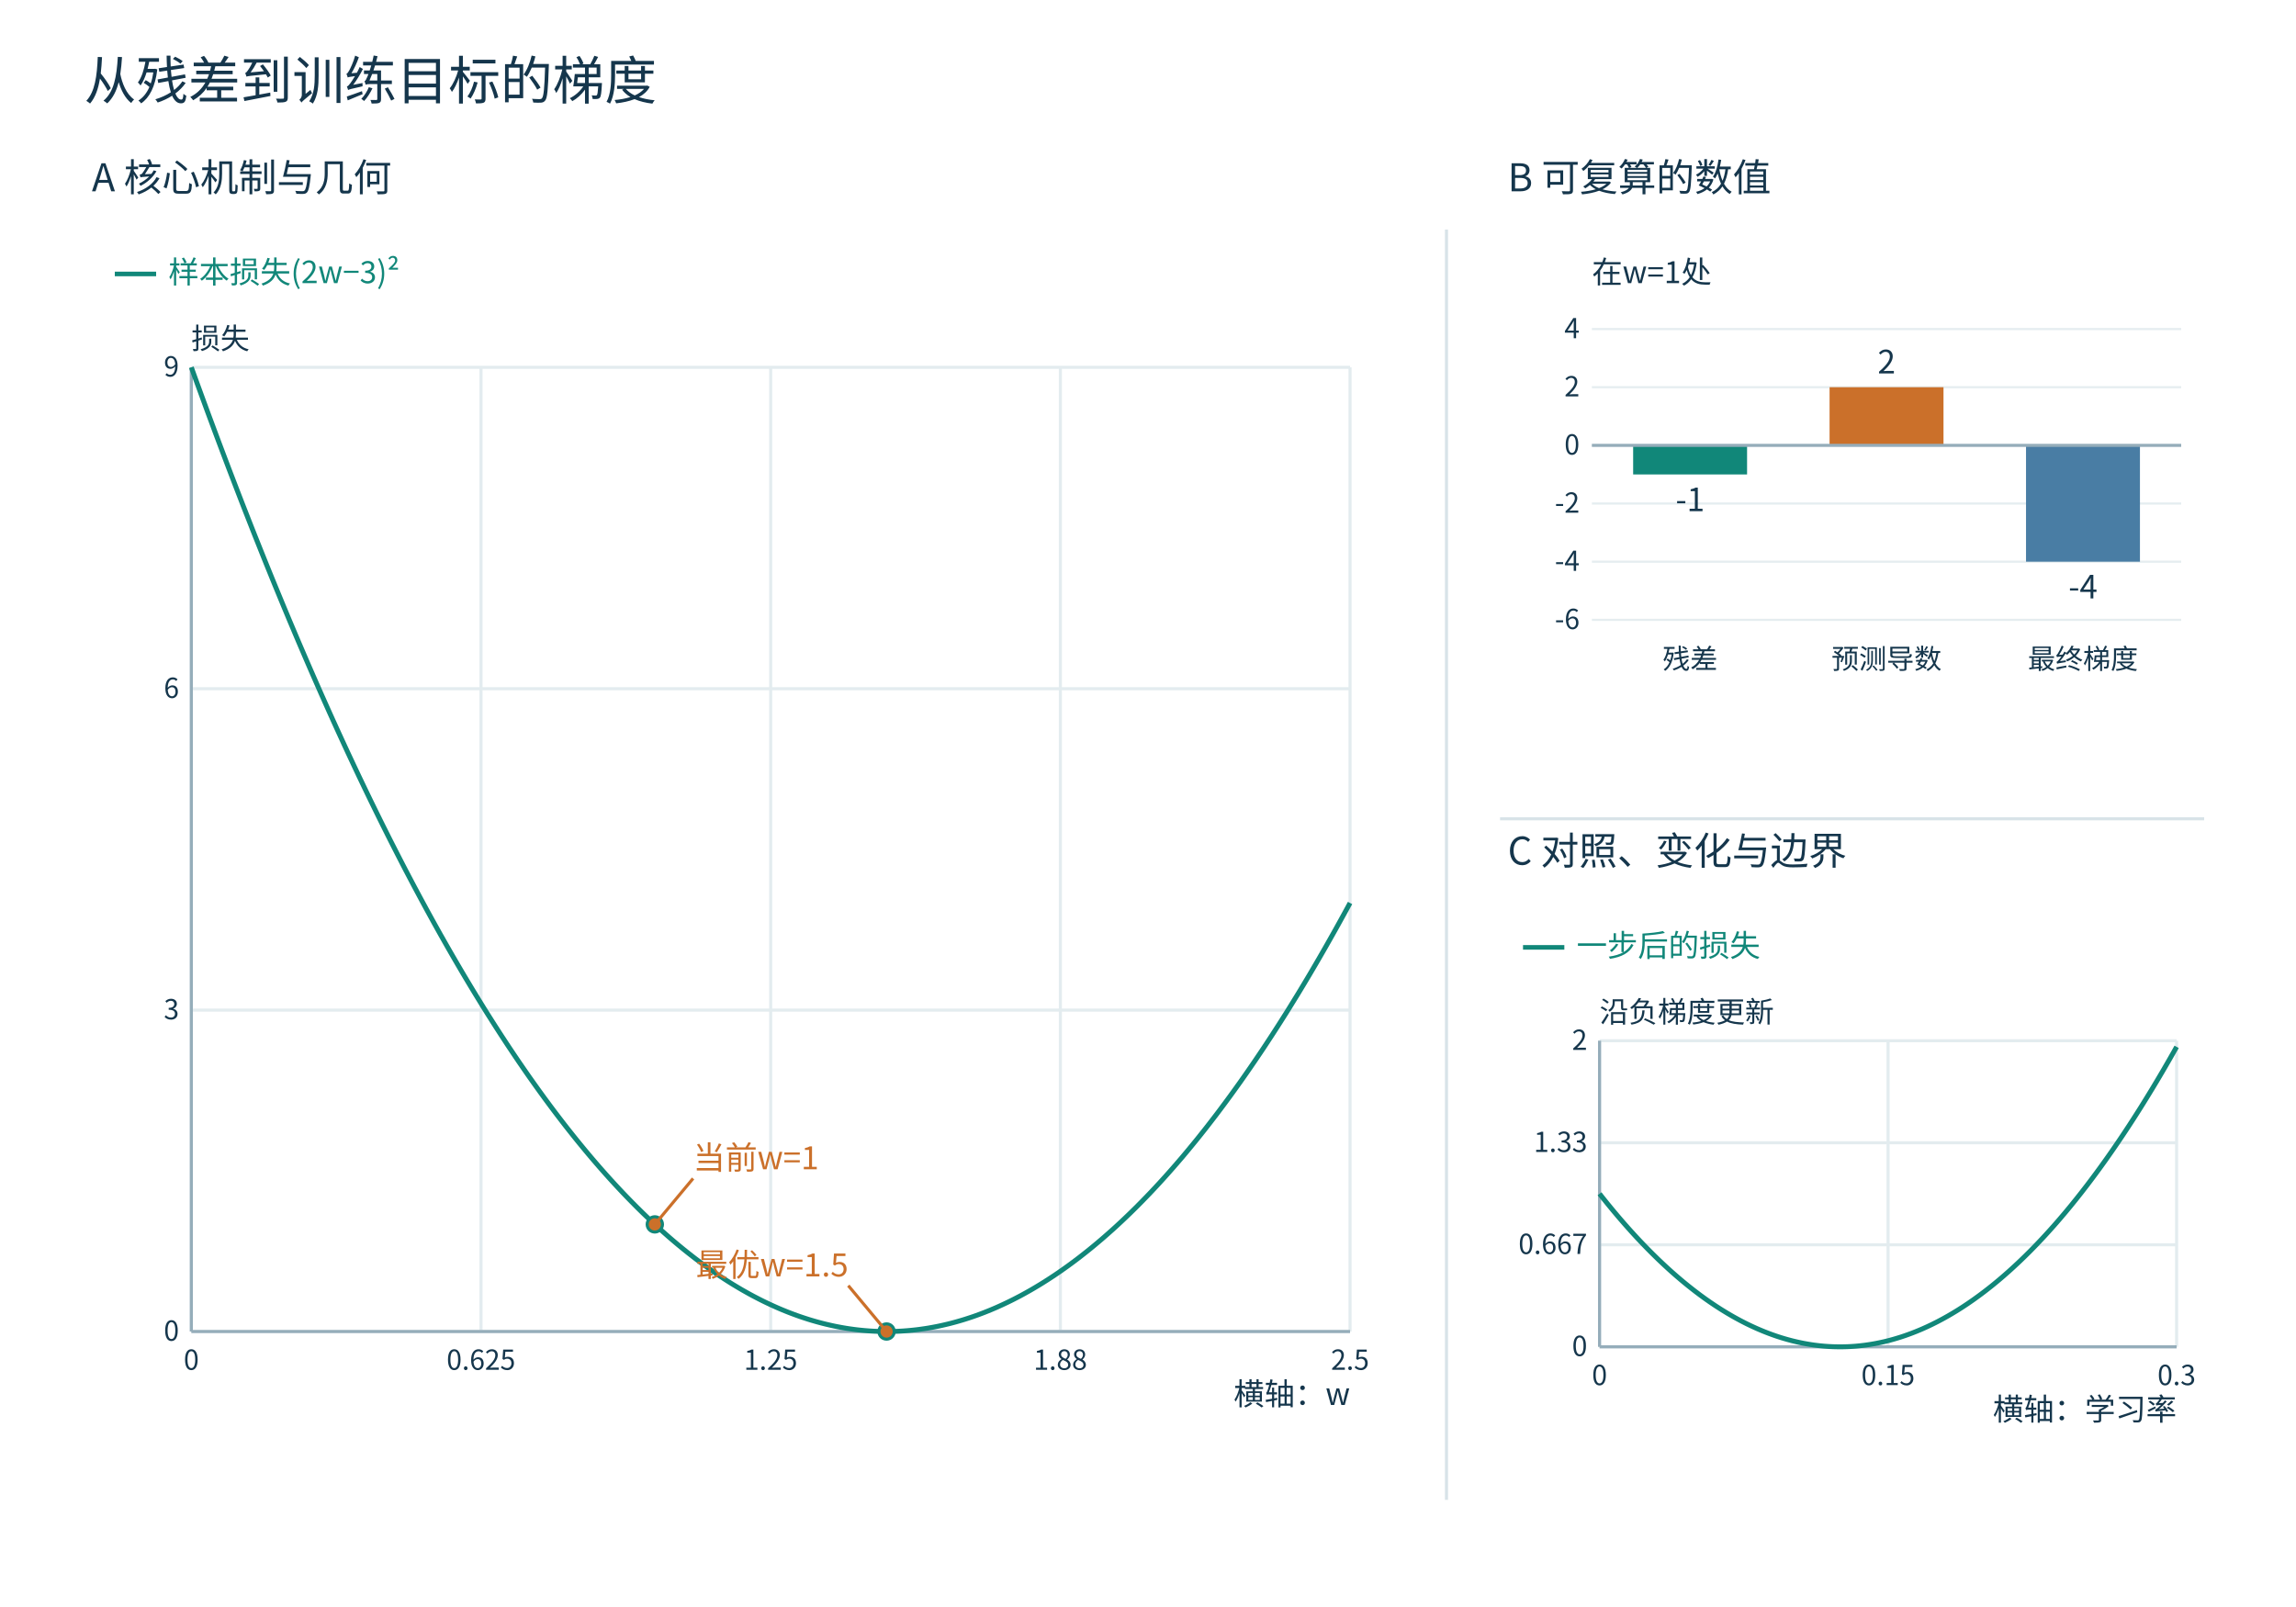
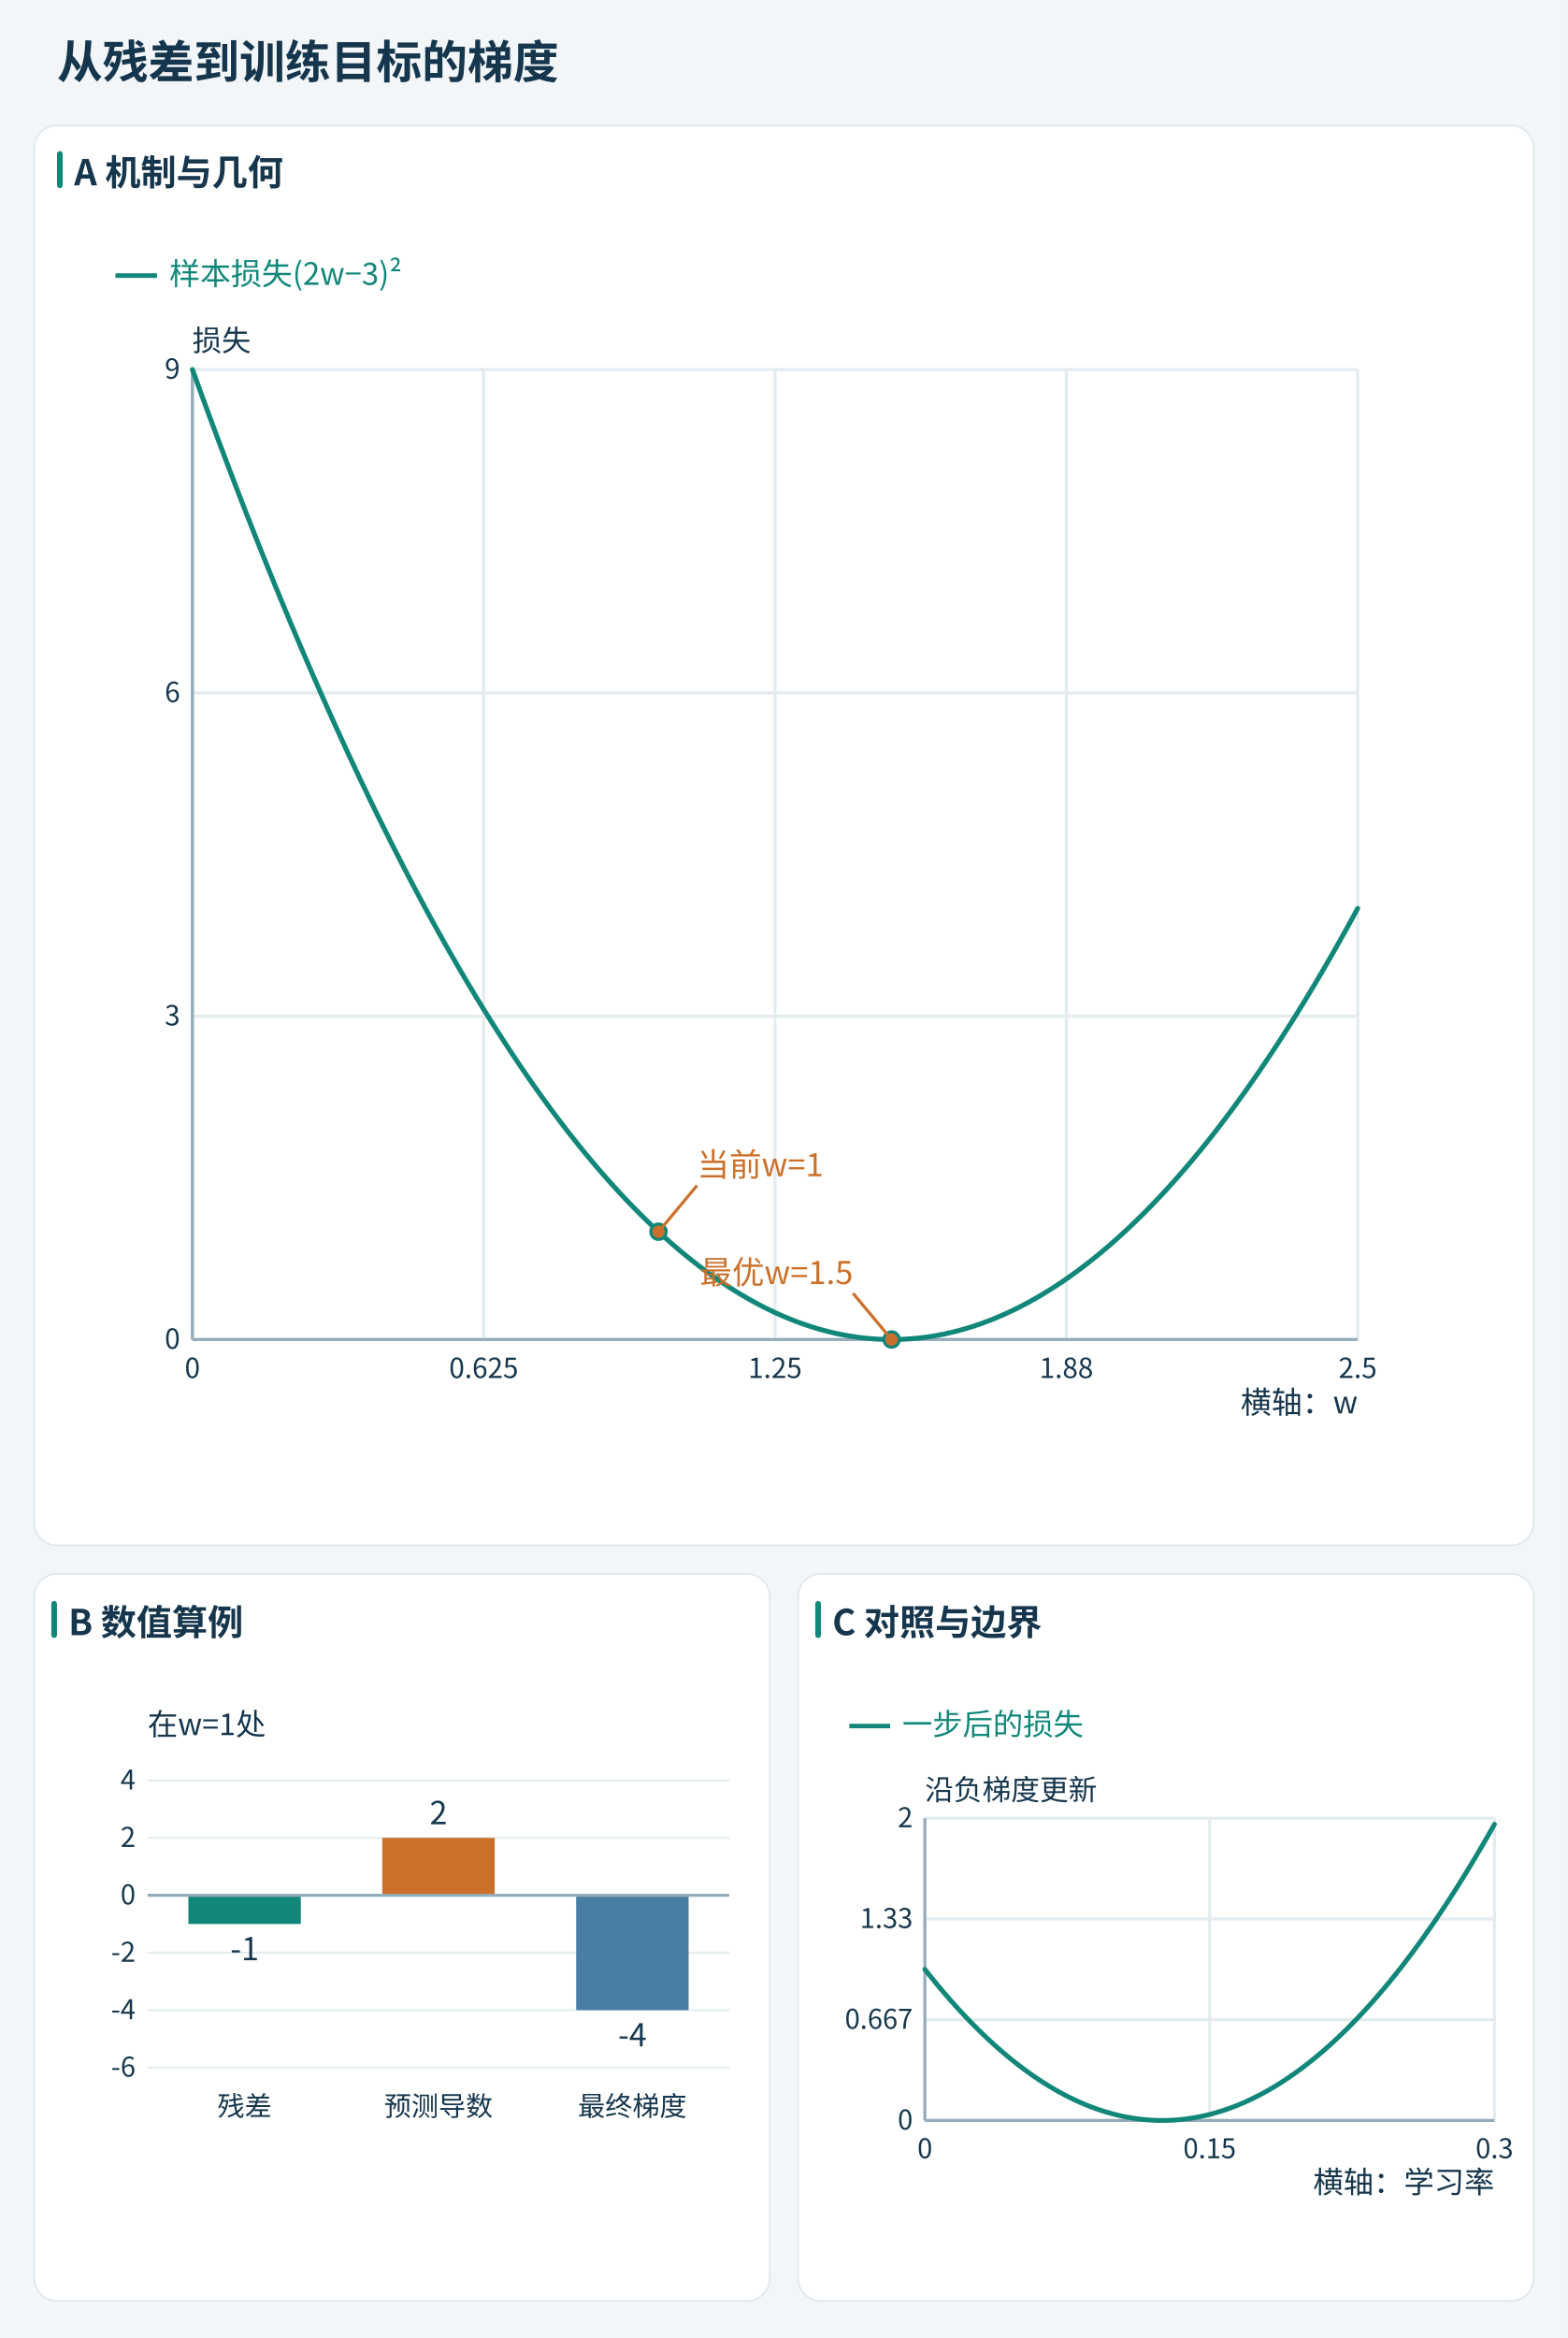
- <svg xmlns="http://www.w3.org/2000/svg" width="1500" height="1050" viewBox="0 0 1500 1050" role="img">
+ <svg xmlns="http://www.w3.org/2000/svg" width="1100" height="1640" viewBox="0 0 1100 1640" role="img">
  <defs>
    <marker id="arrow" markerWidth="8" markerHeight="8" refX="7" refY="4" orient="auto">
      <path d="M0 0 L7 4 L0 8" fill="#118779" />
    </marker>
  </defs>
-   <rect width="1500" height="1050" fill="white" />
+   <rect width="1100" height="1640" fill="#f3f6f8" />
+   <rect x="24" y="88" width="1052" height="996" rx="16" fill="#ffffff" stroke="#dbe4e9" />
+   <rect x="24" y="1104" width="516" height="510" rx="16" fill="#ffffff" stroke="#dbe4e9" />
+   <rect x="560" y="1104" width="516" height="510" rx="16" fill="#ffffff" stroke="#dbe4e9" />
  <g font-family="Microsoft YaHei,Noto Sans CJK SC,sans-serif">
-     <line x1="1040" x2="1425" y1="405" y2="405" stroke="#e5edf0" stroke-width="1.4" />
-     <line x1="1040" x2="1425" y1="367" y2="367" stroke="#e5edf0" stroke-width="1.4" />
-     <line x1="1040" x2="1425" y1="329" y2="329" stroke="#e5edf0" stroke-width="1.4" />
-     <line x1="1040" x2="1425" y1="291" y2="291" stroke="#e5edf0" stroke-width="1.4" />
-     <line x1="1040" x2="1425" y1="253" y2="253" stroke="#e5edf0" stroke-width="1.4" />
-     <line x1="1040" x2="1425" y1="215" y2="215" stroke="#e5edf0" stroke-width="1.4" />
-     <text x="55.00" y="65.00" font-size="34" fill="#15364c" text-anchor="start">从残差到训练目标的梯度</text>
-     <text x="60.00" y="125.00" font-size="25" fill="#15364c" text-anchor="start">A  核心机制与几何</text>
-     <text x="985.00" y="125.00" font-size="25" fill="#15364c" text-anchor="start">B  可复算的数值</text>
-     <text x="985.00" y="565.00" font-size="25" fill="#15364c" text-anchor="start">C  对照、变化与边界</text>
-     <line x1="945.00" y1="150.00" x2="945.00" y2="980.00" stroke="#d8e3e8" stroke-width="2" />
-     <line x1="980.00" y1="535.00" x2="1440.00" y2="535.00" stroke="#d8e3e8" stroke-width="2" />
-     <line x1="75.00" y1="179.00" x2="102.00" y2="179.00" stroke="#118779" stroke-width="3" />
-     <text x="110.00" y="185.00" font-size="20" fill="#118779" text-anchor="start">样本损失(2w−3)²</text>
-     <text x="125.00" y="228.00" font-size="19" fill="#15364c" text-anchor="start">损失</text>
-     <text x="882.00" y="918.00" font-size="20" fill="#15364c" text-anchor="end">横轴：w</text>
-     <line x1="125.00" y1="240.00" x2="125.00" y2="870.00" stroke="#e3ecef" stroke-width="2" />
-     <text x="125.00" y="895.00" font-size="18" fill="#15364c" text-anchor="middle">0</text>
-     <line x1="314.25" y1="240.00" x2="314.25" y2="870.00" stroke="#e3ecef" stroke-width="2" />
-     <text x="314.25" y="895.00" font-size="18" fill="#15364c" text-anchor="middle">0.625</text>
-     <line x1="503.50" y1="240.00" x2="503.50" y2="870.00" stroke="#e3ecef" stroke-width="2" />
-     <text x="503.50" y="895.00" font-size="18" fill="#15364c" text-anchor="middle">1.25</text>
-     <line x1="692.75" y1="240.00" x2="692.75" y2="870.00" stroke="#e3ecef" stroke-width="2" />
-     <text x="692.75" y="895.00" font-size="18" fill="#15364c" text-anchor="middle">1.88</text>
-     <line x1="882.00" y1="240.00" x2="882.00" y2="870.00" stroke="#e3ecef" stroke-width="2" />
-     <text x="882.00" y="895.00" font-size="18" fill="#15364c" text-anchor="middle">2.5</text>
-     <line x1="125.00" y1="870.00" x2="882.00" y2="870.00" stroke="#e3ecef" stroke-width="2" />
-     <text x="117.00" y="876.00" font-size="18" fill="#15364c" text-anchor="end">0</text>
-     <line x1="125.00" y1="660.00" x2="882.00" y2="660.00" stroke="#e3ecef" stroke-width="2" />
-     <text x="117.00" y="666.00" font-size="18" fill="#15364c" text-anchor="end">3</text>
-     <line x1="125.00" y1="450.00" x2="882.00" y2="450.00" stroke="#e3ecef" stroke-width="2" />
-     <text x="117.00" y="456.00" font-size="18" fill="#15364c" text-anchor="end">6</text>
-     <line x1="125.00" y1="240.00" x2="882.00" y2="240.00" stroke="#e3ecef" stroke-width="2" />
-     <text x="117.00" y="246.00" font-size="18" fill="#15364c" text-anchor="end">9</text>
-     <line x1="125.00" y1="870.00" x2="882.00" y2="870.00" stroke="#95adba" stroke-width="2" />
-     <line x1="125.00" y1="240.00" x2="125.00" y2="870.00" stroke="#95adba" stroke-width="2" />
-     <polyline points="125.00,240.00 126.89,245.24 128.78,250.46 130.68,255.65 132.57,260.82 134.46,265.98 136.35,271.11 138.25,276.21 140.14,281.30 142.03,286.36 143.93,291.41 145.82,296.43 147.71,301.42 149.60,306.40 151.50,311.36 153.39,316.29 155.28,321.20 157.17,326.09 159.06,330.96 160.96,335.80 162.85,340.62 164.74,345.43 166.63,350.21 168.53,354.96 170.42,359.70 172.31,364.41 174.20,369.11 176.10,373.78 177.99,378.43 179.88,383.05 181.78,387.66 183.67,392.24 185.56,396.80 187.45,401.34 189.34,405.86 191.24,410.35 193.13,414.83 195.02,419.28 196.92,423.71 198.81,428.11 200.70,432.50 202.59,436.86 204.49,441.21 206.38,445.53 208.27,449.82 210.16,454.10 212.06,458.36 213.95,462.59 215.84,466.80 217.73,470.99 219.62,475.16 221.52,479.30 223.41,483.42 225.30,487.53 227.19,491.61 229.09,495.66 230.98,499.70 232.87,503.71 234.76,507.71 236.66,511.68 238.55,515.62 240.44,519.55 242.33,523.46 244.23,527.34 246.12,531.20 248.01,535.04 249.90,538.86 251.80,542.65 253.69,546.43 255.58,550.18 257.48,553.91 259.37,557.61 261.26,561.30 263.15,564.96 265.04,568.61 266.94,572.23 268.83,575.83 270.72,579.40 272.62,582.96 274.51,586.49 276.40,590.00 278.29,593.49 280.19,596.96 282.08,600.40 283.97,603.83 285.86,607.23 287.75,610.61 289.65,613.96 291.54,617.30 293.43,620.61 295.33,623.91 297.22,627.18 299.11,630.42 301.00,633.65 302.89,636.86 304.79,640.04 306.68,643.20 308.57,646.34 310.47,649.46 312.36,652.55 314.25,655.62 316.14,658.68 318.03,661.71 319.93,664.71 321.82,667.70 323.71,670.66 325.61,673.61 327.50,676.53 329.39,679.42 331.28,682.30 333.18,685.16 335.07,687.99 336.96,690.80 338.85,693.59 340.75,696.36 342.64,699.10 344.53,701.83 346.42,704.53 348.32,707.21 350.21,709.86 352.10,712.50 353.99,715.11 355.88,717.71 357.78,720.28 359.67,722.83 361.56,725.35 363.46,727.86 365.35,730.34 367.24,732.80 369.13,735.24 371.02,737.66 372.92,740.05 374.81,742.42 376.70,744.78 378.60,747.11 380.49,749.41 382.38,751.70 384.27,753.96 386.17,756.21 388.06,758.43 389.95,760.62 391.84,762.80 393.74,764.96 395.63,767.09 397.52,769.20 399.41,771.29 401.31,773.36 403.20,775.40 405.09,777.42 406.98,779.43 408.88,781.41 410.77,783.36 412.66,785.30 414.55,787.21 416.44,789.11 418.34,790.98 420.23,792.83 422.12,794.65 424.01,796.46 425.91,798.24 427.80,800.00 429.69,801.74 431.58,803.46 433.48,805.15 435.37,806.82 437.26,808.48 439.16,810.11 441.05,811.71 442.94,813.30 444.83,814.86 446.72,816.41 448.62,817.93 450.51,819.42 452.40,820.90 454.29,822.36 456.19,823.79 458.08,825.20 459.97,826.59 461.87,827.96 463.76,829.30 465.65,830.62 467.54,831.93 469.43,833.21 471.33,834.46 473.22,835.70 475.11,836.91 477.00,838.11 478.90,839.28 480.79,840.42 482.68,841.55 484.57,842.66 486.47,843.74 488.36,844.80 490.25,845.84 492.14,846.86 494.04,847.85 495.93,848.83 497.82,849.78 499.71,850.71 501.61,851.61 503.50,852.50 505.39,853.36 507.29,854.21 509.18,855.03 511.07,855.83 512.96,856.60 514.86,857.36 516.75,858.09 518.64,858.80 520.53,859.49 522.42,860.16 524.32,860.80 526.21,861.42 528.10,862.03 529.99,862.61 531.89,863.16 533.78,863.70 535.67,864.21 537.57,864.71 539.46,865.18 541.35,865.62 543.24,866.05 545.13,866.46 547.03,866.84 548.92,867.20 550.81,867.54 552.71,867.86 554.60,868.15 556.49,868.42 558.38,868.68 560.27,868.91 562.17,869.11 564.06,869.30 565.95,869.46 567.85,869.61 569.74,869.73 571.63,869.83 573.52,869.90 575.41,869.96 577.31,869.99 579.20,870.00 581.09,869.99 582.99,869.96 584.88,869.90 586.77,869.83 588.66,869.73 590.56,869.61 592.45,869.46 594.34,869.30 596.23,869.11 598.12,868.91 600.02,868.68 601.91,868.42 603.80,868.15 605.69,867.86 607.59,867.54 609.48,867.20 611.37,866.84 613.26,866.46 615.16,866.05 617.05,865.62 618.94,865.18 620.84,864.71 622.73,864.21 624.62,863.70 626.51,863.16 628.40,862.61 630.30,862.03 632.19,861.42 634.08,860.80 635.98,860.16 637.87,859.49 639.76,858.80 641.65,858.09 643.54,857.36 645.44,856.60 647.33,855.83 649.22,855.03 651.12,854.21 653.01,853.36 654.90,852.50 656.79,851.61 658.68,850.71 660.58,849.78 662.47,848.83 664.36,847.85 666.26,846.86 668.15,845.84 670.04,844.80 671.93,843.74 673.82,842.66 675.72,841.55 677.61,840.42 679.50,839.28 681.39,838.11 683.29,836.91 685.18,835.70 687.07,834.46 688.97,833.21 690.86,831.93 692.75,830.62 694.64,829.30 696.53,827.96 698.43,826.59 700.32,825.20 702.21,823.79 704.11,822.36 706.00,820.90 707.89,819.42 709.78,817.93 711.68,816.41 713.57,814.86 715.46,813.30 717.35,811.71 719.24,810.11 721.14,808.48 723.03,806.82 724.92,805.15 726.82,803.46 728.71,801.74 730.60,800.00 732.49,798.24 734.38,796.46 736.28,794.65 738.17,792.83 740.06,790.98 741.96,789.11 743.85,787.21 745.74,785.30 747.63,783.36 749.52,781.41 751.42,779.43 753.31,777.42 755.20,775.40 757.10,773.36 758.99,771.29 760.88,769.20 762.77,767.09 764.66,764.96 766.56,762.80 768.45,760.62 770.34,758.43 772.24,756.21 774.13,753.96 776.02,751.70 777.91,749.41 779.80,747.11 781.70,744.78 783.59,742.43 785.48,740.05 787.38,737.66 789.27,735.24 791.16,732.80 793.05,730.34 794.95,727.86 796.84,725.35 798.73,722.82 800.62,720.28 802.51,717.71 804.41,715.11 806.30,712.50 808.19,709.86 810.09,707.21 811.98,704.53 813.87,701.83 815.76,699.10 817.65,696.36 819.55,693.59 821.44,690.80 823.33,687.99 825.23,685.16 827.12,682.30 829.01,679.42 830.90,676.53 832.79,673.61 834.69,670.66 836.58,667.70 838.47,664.71 840.37,661.71 842.26,658.68 844.15,655.62 846.04,652.55 847.94,649.46 849.83,646.34 851.72,643.20 853.61,640.04 855.51,636.86 857.40,633.65 859.29,630.43 861.18,627.18 863.07,623.91 864.97,620.61 866.86,617.30 868.75,613.96 870.64,610.61 872.54,607.23 874.43,603.82 876.32,600.40 878.21,596.96 880.11,593.49 882.00,590.00" fill="none" stroke="#118779" stroke-width="3.2" />
-     <circle cx="427.80" cy="800.00" r="5" fill="#cb702a" stroke="#118779" stroke-width="2" />
-     <line x1="427.80" y1="800.00" x2="452.80" y2="770.00" stroke="#cb702a" stroke-width="2" />
-     <text x="452.80" y="764.00" font-size="21" fill="#cb702a" text-anchor="start">当前w=1</text>
-     <circle cx="579.20" cy="870.00" r="5" fill="#cb702a" stroke="#118779" stroke-width="2" />
-     <line x1="579.20" y1="870.00" x2="554.20" y2="840.00" stroke="#cb702a" stroke-width="2" />
-     <text x="554.20" y="834.00" font-size="21" fill="#cb702a" text-anchor="end">最优w=1.5</text>
-     <text x="1040.00" y="185.00" font-size="20" fill="#15364c" text-anchor="start">在w=1处</text>
-     <rect x="1066.95" y="291.00" width="74.43" height="19.00" fill="#118779" />
-     <text x="1104.17" y="334.00" font-size="21" fill="#15364c" text-anchor="middle">-1</text>
-     <text x="1104.17" y="437.00" font-size="18" fill="#15364c" text-anchor="middle">残差</text>
-     <rect x="1195.28" y="253.00" width="74.43" height="38.00" fill="#cb702a" />
-     <text x="1232.50" y="244.00" font-size="21" fill="#15364c" text-anchor="middle">2</text>
-     <text x="1232.50" y="437.00" font-size="18" fill="#15364c" text-anchor="middle">预测导数</text>
-     <rect x="1323.62" y="291.00" width="74.43" height="76.00" fill="#497da4" />
-     <text x="1360.83" y="391.00" font-size="21" fill="#15364c" text-anchor="middle">-4</text>
-     <text x="1360.83" y="437.00" font-size="18" fill="#15364c" text-anchor="middle">最终梯度</text>
-     <line x1="995.00" y1="619.00" x2="1022.00" y2="619.00" stroke="#118779" stroke-width="3" />
-     <text x="1030.00" y="625.00" font-size="20" fill="#118779" text-anchor="start">一步后的损失</text>
-     <text x="1045.00" y="668.00" font-size="19" fill="#15364c" text-anchor="start">沿负梯度更新</text>
-     <text x="1422.00" y="928.00" font-size="20" fill="#15364c" text-anchor="end">横轴：学习率</text>
-     <line x1="1045.00" y1="680.00" x2="1045.00" y2="880.00" stroke="#e3ecef" stroke-width="2" />
-     <text x="1045.00" y="905.00" font-size="18" fill="#15364c" text-anchor="middle">0</text>
-     <line x1="1233.50" y1="680.00" x2="1233.50" y2="880.00" stroke="#e3ecef" stroke-width="2" />
-     <text x="1233.50" y="905.00" font-size="18" fill="#15364c" text-anchor="middle">0.15</text>
-     <line x1="1422.00" y1="680.00" x2="1422.00" y2="880.00" stroke="#e3ecef" stroke-width="2" />
-     <text x="1422.00" y="905.00" font-size="18" fill="#15364c" text-anchor="middle">0.3</text>
-     <line x1="1045.00" y1="880.00" x2="1422.00" y2="880.00" stroke="#e3ecef" stroke-width="2" />
-     <text x="1037.00" y="886.00" font-size="18" fill="#15364c" text-anchor="end">0</text>
-     <line x1="1045.00" y1="813.33" x2="1422.00" y2="813.33" stroke="#e3ecef" stroke-width="2" />
-     <text x="1037.00" y="819.33" font-size="18" fill="#15364c" text-anchor="end">0.667</text>
-     <line x1="1045.00" y1="746.67" x2="1422.00" y2="746.67" stroke="#e3ecef" stroke-width="2" />
-     <text x="1037.00" y="752.67" font-size="18" fill="#15364c" text-anchor="end">1.33</text>
-     <line x1="1045.00" y1="680.00" x2="1422.00" y2="680.00" stroke="#e3ecef" stroke-width="2" />
-     <text x="1037.00" y="686.00" font-size="18" fill="#15364c" text-anchor="end">2</text>
-     <line x1="1045.00" y1="880.00" x2="1422.00" y2="880.00" stroke="#95adba" stroke-width="2" />
-     <line x1="1045.00" y1="680.00" x2="1045.00" y2="880.00" stroke="#95adba" stroke-width="2" />
-     <polyline points="1045.00,780.00 1045.94,781.20 1046.88,782.39 1047.83,783.57 1048.77,784.74 1049.71,785.91 1050.65,787.07 1051.60,788.22 1052.54,789.37 1053.48,790.51 1054.42,791.64 1055.37,792.76 1056.31,793.88 1057.25,794.99 1058.19,796.09 1059.14,797.19 1060.08,798.28 1061.02,799.36 1061.96,800.43 1062.91,801.50 1063.85,802.56 1064.79,803.61 1065.73,804.66 1066.68,805.70 1067.62,806.73 1068.56,807.75 1069.51,808.77 1070.45,809.78 1071.39,810.78 1072.33,811.77 1073.28,812.76 1074.22,813.74 1075.16,814.71 1076.10,815.68 1077.05,816.64 1077.99,817.59 1078.93,818.53 1079.87,819.47 1080.82,820.40 1081.76,821.32 1082.70,822.24 1083.64,823.15 1084.59,824.05 1085.53,824.94 1086.47,825.83 1087.41,826.71 1088.36,827.58 1089.30,828.45 1090.24,829.31 1091.18,830.16 1092.12,831.00 1093.07,831.84 1094.01,832.67 1094.95,833.49 1095.89,834.30 1096.84,835.11 1097.78,835.91 1098.72,836.70 1099.66,837.49 1100.61,838.27 1101.55,839.04 1102.49,839.80 1103.43,840.56 1104.38,841.31 1105.32,842.05 1106.26,842.79 1107.20,843.52 1108.15,844.24 1109.09,844.95 1110.03,845.66 1110.97,846.36 1111.92,847.05 1112.86,847.74 1113.80,848.42 1114.74,849.09 1115.69,849.75 1116.63,850.41 1117.57,851.06 1118.52,851.70 1119.46,852.33 1120.40,852.96 1121.34,853.58 1122.29,854.19 1123.23,854.80 1124.17,855.40 1125.11,855.99 1126.06,856.57 1127.00,857.15 1127.94,857.72 1128.88,858.28 1129.83,858.84 1130.77,859.39 1131.71,859.93 1132.65,860.46 1133.60,860.99 1134.54,861.51 1135.48,862.02 1136.42,862.53 1137.37,863.03 1138.31,863.52 1139.25,864.00 1140.19,864.48 1141.13,864.95 1142.08,865.41 1143.02,865.86 1143.96,866.31 1144.90,866.75 1145.85,867.18 1146.79,867.61 1147.73,868.03 1148.67,868.44 1149.62,868.84 1150.56,869.24 1151.50,869.63 1152.44,870.01 1153.39,870.39 1154.33,870.76 1155.27,871.12 1156.21,871.47 1157.16,871.82 1158.10,872.16 1159.04,872.49 1159.98,872.82 1160.93,873.14 1161.87,873.45 1162.81,873.75 1163.75,874.05 1164.70,874.34 1165.64,874.62 1166.58,874.89 1167.53,875.16 1168.47,875.42 1169.41,875.67 1170.35,875.92 1171.30,876.16 1172.24,876.39 1173.18,876.61 1174.12,876.83 1175.07,877.04 1176.01,877.24 1176.95,877.44 1177.89,877.63 1178.84,877.81 1179.78,877.98 1180.72,878.15 1181.66,878.31 1182.61,878.46 1183.55,878.61 1184.49,878.75 1185.43,878.88 1186.38,879.00 1187.32,879.12 1188.26,879.23 1189.20,879.33 1190.14,879.42 1191.09,879.51 1192.03,879.59 1192.97,879.66 1193.91,879.73 1194.86,879.79 1195.80,879.84 1196.74,879.88 1197.68,879.92 1198.63,879.95 1199.57,879.97 1200.51,879.99 1201.45,880.00 1202.40,880.00 1203.34,879.99 1204.28,879.98 1205.22,879.96 1206.17,879.93 1207.11,879.90 1208.05,879.86 1208.99,879.81 1209.94,879.75 1210.88,879.69 1211.82,879.62 1212.77,879.54 1213.71,879.45 1214.65,879.36 1215.59,879.26 1216.54,879.15 1217.48,879.04 1218.42,878.92 1219.36,878.79 1220.31,878.65 1221.25,878.51 1222.19,878.36 1223.13,878.20 1224.08,878.04 1225.02,877.87 1225.96,877.69 1226.90,877.50 1227.85,877.31 1228.79,877.11 1229.73,876.90 1230.67,876.69 1231.62,876.47 1232.56,876.24 1233.50,876.00 1234.44,875.76 1235.38,875.51 1236.33,875.25 1237.27,874.98 1238.21,874.71 1239.15,874.43 1240.10,874.14 1241.04,873.85 1241.98,873.55 1242.92,873.24 1243.87,872.92 1244.81,872.60 1245.75,872.27 1246.69,871.93 1247.64,871.59 1248.58,871.24 1249.52,870.88 1250.46,870.51 1251.41,870.14 1252.35,869.76 1253.29,869.37 1254.23,868.98 1255.18,868.58 1256.12,868.17 1257.06,867.75 1258.00,867.33 1258.95,866.90 1259.89,866.46 1260.83,866.01 1261.78,865.56 1262.72,865.10 1263.66,864.63 1264.60,864.16 1265.55,863.68 1266.49,863.19 1267.43,862.69 1268.37,862.19 1269.32,861.68 1270.26,861.16 1271.20,860.64 1272.14,860.11 1273.09,859.57 1274.03,859.02 1274.97,858.47 1275.91,857.91 1276.86,857.34 1277.80,856.77 1278.74,856.19 1279.68,855.60 1280.62,855.00 1281.57,854.40 1282.51,853.79 1283.45,853.17 1284.39,852.54 1285.34,851.91 1286.28,851.27 1287.22,850.62 1288.16,849.97 1289.11,849.31 1290.05,848.64 1290.99,847.96 1291.93,847.28 1292.88,846.59 1293.82,845.89 1294.76,845.19 1295.70,844.48 1296.65,843.76 1297.59,843.03 1298.53,842.30 1299.47,841.56 1300.42,840.81 1301.36,840.06 1302.30,839.30 1303.24,838.53 1304.19,837.75 1305.13,836.97 1306.07,836.18 1307.01,835.38 1307.96,834.57 1308.90,833.76 1309.84,832.94 1310.78,832.11 1311.73,831.28 1312.67,830.44 1313.61,829.59 1314.56,828.73 1315.50,827.87 1316.44,827.00 1317.38,826.12 1318.33,825.24 1319.27,824.35 1320.21,823.45 1321.15,822.54 1322.10,821.63 1323.04,820.71 1323.98,819.78 1324.92,818.85 1325.87,817.91 1326.81,816.96 1327.75,816.00 1328.69,815.04 1329.63,814.07 1330.58,813.09 1331.52,812.10 1332.46,811.11 1333.40,810.11 1334.35,809.10 1335.29,808.09 1336.23,807.07 1337.17,806.04 1338.12,805.00 1339.06,803.96 1340.00,802.91 1340.94,801.85 1341.89,800.79 1342.83,799.72 1343.77,798.64 1344.72,797.55 1345.66,796.46 1346.60,795.36 1347.54,794.25 1348.49,793.14 1349.43,792.02 1350.37,790.89 1351.31,789.75 1352.26,788.61 1353.20,787.46 1354.14,786.30 1355.08,785.13 1356.03,783.96 1356.97,782.78 1357.91,781.59 1358.85,780.40 1359.80,779.20 1360.74,777.99 1361.68,776.77 1362.62,775.55 1363.57,774.32 1364.51,773.08 1365.45,771.84 1366.39,770.59 1367.34,769.33 1368.28,768.06 1369.22,766.79 1370.16,765.51 1371.11,764.22 1372.05,762.93 1372.99,761.63 1373.93,760.32 1374.88,759.00 1375.82,757.68 1376.76,756.35 1377.70,755.01 1378.64,753.66 1379.59,752.31 1380.53,750.95 1381.47,749.58 1382.41,748.21 1383.36,746.83 1384.30,745.44 1385.24,744.04 1386.18,742.64 1387.13,741.23 1388.07,739.81 1389.01,738.39 1389.95,736.96 1390.90,735.52 1391.84,734.07 1392.78,732.62 1393.73,731.16 1394.67,729.69 1395.61,728.22 1396.55,726.74 1397.50,725.25 1398.44,723.75 1399.38,722.25 1400.32,720.74 1401.26,719.22 1402.21,717.69 1403.15,716.16 1404.09,714.62 1405.03,713.07 1405.98,711.52 1406.92,709.96 1407.86,708.39 1408.81,706.81 1409.75,705.23 1410.69,703.64 1411.63,702.04 1412.58,700.44 1413.52,698.83 1414.46,697.21 1415.40,695.58 1416.35,693.95 1417.29,692.31 1418.23,690.66 1419.17,689.01 1420.12,687.35 1421.06,685.68 1422.00,684.00" fill="none" stroke="#118779" stroke-width="3.2" />
-     <text x="1032" y="411" text-anchor="end" font-size="18" fill="#15364c">-6</text>
-     <text x="1032" y="373" text-anchor="end" font-size="18" fill="#15364c">-4</text>
-     <text x="1032" y="335" text-anchor="end" font-size="18" fill="#15364c">-2</text>
-     <text x="1032" y="297" text-anchor="end" font-size="18" fill="#15364c">0</text>
-     <text x="1032" y="259" text-anchor="end" font-size="18" fill="#15364c">2</text>
-     <text x="1032" y="221" text-anchor="end" font-size="18" fill="#15364c">4</text>
-     <line x1="1040" x2="1425" y1="291" y2="291" stroke="#95adba" stroke-width="2" />
+     <text x="40" y="55" font-size="32" font-weight="700" fill="#15364c">从残差到训练目标的梯度</text>
+     <rect x="40" y="106" width="4" height="26" rx="2" fill="#118779" />
+     <text x="52" y="130" font-size="25" font-weight="650" fill="#15364c">A  机制与几何</text>
+     <rect x="36" y="1123" width="4" height="26" rx="2" fill="#118779" />
+     <text x="48" y="1147" font-size="25" font-weight="650" fill="#15364c">B  数值算例</text>
+     <rect x="572" y="1123" width="4" height="26" rx="2" fill="#118779" />
+     <text x="584" y="1147" font-size="25" font-weight="650" fill="#15364c">C  对照与边界</text>
+     <g transform="scale(1.08)">
+       <line x1="75.00" y1="179.00" x2="102.00" y2="179.00" stroke="#118779" stroke-width="3" />
+       <text x="110.00" y="185.00" font-size="20" fill="#118779" text-anchor="start">样本损失(2w−3)²</text>
+       <text x="125.00" y="228.00" font-size="19" fill="#15364c" text-anchor="start">损失</text>
+       <text x="882.00" y="918.00" font-size="20" fill="#15364c" text-anchor="end">横轴：w</text>
+       <line x1="125.00" y1="240.00" x2="125.00" y2="870.00" stroke="#e3ecef" stroke-width="2" />
+       <text x="125.00" y="895.00" font-size="18" fill="#15364c" text-anchor="middle">0</text>
+       <line x1="314.25" y1="240.00" x2="314.25" y2="870.00" stroke="#e3ecef" stroke-width="2" />
+       <text x="314.25" y="895.00" font-size="18" fill="#15364c" text-anchor="middle">0.625</text>
+       <line x1="503.50" y1="240.00" x2="503.50" y2="870.00" stroke="#e3ecef" stroke-width="2" />
+       <text x="503.50" y="895.00" font-size="18" fill="#15364c" text-anchor="middle">1.25</text>
+       <line x1="692.75" y1="240.00" x2="692.75" y2="870.00" stroke="#e3ecef" stroke-width="2" />
+       <text x="692.75" y="895.00" font-size="18" fill="#15364c" text-anchor="middle">1.88</text>
+       <line x1="882.00" y1="240.00" x2="882.00" y2="870.00" stroke="#e3ecef" stroke-width="2" />
+       <text x="882.00" y="895.00" font-size="18" fill="#15364c" text-anchor="middle">2.5</text>
+       <line x1="125.00" y1="870.00" x2="882.00" y2="870.00" stroke="#e3ecef" stroke-width="2" />
+       <text x="117.00" y="876.00" font-size="18" fill="#15364c" text-anchor="end">0</text>
+       <line x1="125.00" y1="660.00" x2="882.00" y2="660.00" stroke="#e3ecef" stroke-width="2" />
+       <text x="117.00" y="666.00" font-size="18" fill="#15364c" text-anchor="end">3</text>
+       <line x1="125.00" y1="450.00" x2="882.00" y2="450.00" stroke="#e3ecef" stroke-width="2" />
+       <text x="117.00" y="456.00" font-size="18" fill="#15364c" text-anchor="end">6</text>
+       <line x1="125.00" y1="240.00" x2="882.00" y2="240.00" stroke="#e3ecef" stroke-width="2" />
+       <text x="117.00" y="246.00" font-size="18" fill="#15364c" text-anchor="end">9</text>
+       <line x1="125.00" y1="870.00" x2="882.00" y2="870.00" stroke="#95adba" stroke-width="2" />
+       <line x1="125.00" y1="240.00" x2="125.00" y2="870.00" stroke="#95adba" stroke-width="2" />
+       <polyline points="125.00,240.00 126.89,245.24 128.78,250.46 130.68,255.65 132.57,260.82 134.46,265.98 136.35,271.11 138.25,276.21 140.14,281.30 142.03,286.36 143.93,291.41 145.82,296.43 147.71,301.42 149.60,306.40 151.50,311.36 153.39,316.29 155.28,321.20 157.17,326.09 159.06,330.96 160.96,335.80 162.85,340.62 164.74,345.43 166.63,350.21 168.53,354.96 170.42,359.70 172.31,364.41 174.20,369.11 176.10,373.78 177.99,378.43 179.88,383.05 181.78,387.66 183.67,392.24 185.56,396.80 187.45,401.34 189.34,405.86 191.24,410.35 193.13,414.83 195.02,419.28 196.92,423.71 198.81,428.11 200.70,432.50 202.59,436.86 204.49,441.21 206.38,445.53 208.27,449.82 210.16,454.10 212.06,458.36 213.95,462.59 215.84,466.80 217.73,470.99 219.62,475.16 221.52,479.30 223.41,483.42 225.30,487.53 227.19,491.61 229.09,495.66 230.98,499.70 232.87,503.71 234.76,507.71 236.66,511.68 238.55,515.62 240.44,519.55 242.33,523.46 244.23,527.34 246.12,531.20 248.01,535.04 249.90,538.86 251.80,542.65 253.69,546.43 255.58,550.18 257.48,553.91 259.37,557.61 261.26,561.30 263.15,564.96 265.04,568.61 266.94,572.23 268.83,575.83 270.72,579.40 272.62,582.96 274.51,586.49 276.40,590.00 278.29,593.49 280.19,596.96 282.08,600.40 283.97,603.83 285.86,607.23 287.75,610.61 289.65,613.96 291.54,617.30 293.43,620.61 295.33,623.91 297.22,627.18 299.11,630.42 301.00,633.65 302.89,636.86 304.79,640.04 306.68,643.20 308.57,646.34 310.47,649.46 312.36,652.55 314.25,655.62 316.14,658.68 318.03,661.71 319.93,664.71 321.82,667.70 323.71,670.66 325.61,673.61 327.50,676.53 329.39,679.42 331.28,682.30 333.18,685.16 335.07,687.99 336.96,690.80 338.85,693.59 340.75,696.36 342.64,699.10 344.53,701.83 346.42,704.53 348.32,707.21 350.21,709.86 352.10,712.50 353.99,715.11 355.88,717.71 357.78,720.28 359.67,722.83 361.56,725.35 363.46,727.86 365.35,730.34 367.24,732.80 369.13,735.24 371.02,737.66 372.92,740.05 374.81,742.42 376.70,744.78 378.60,747.11 380.49,749.41 382.38,751.70 384.27,753.96 386.17,756.21 388.06,758.43 389.95,760.62 391.84,762.80 393.74,764.96 395.63,767.09 397.52,769.20 399.41,771.29 401.31,773.36 403.20,775.40 405.09,777.42 406.98,779.43 408.88,781.41 410.77,783.36 412.66,785.30 414.55,787.21 416.44,789.11 418.34,790.98 420.23,792.83 422.12,794.65 424.01,796.46 425.91,798.24 427.80,800.00 429.69,801.74 431.58,803.46 433.48,805.15 435.37,806.82 437.26,808.48 439.16,810.11 441.05,811.71 442.94,813.30 444.83,814.86 446.72,816.41 448.62,817.93 450.51,819.42 452.40,820.90 454.29,822.36 456.19,823.79 458.08,825.20 459.97,826.59 461.87,827.96 463.76,829.30 465.65,830.62 467.54,831.93 469.43,833.21 471.33,834.46 473.22,835.70 475.11,836.91 477.00,838.11 478.90,839.28 480.79,840.42 482.68,841.55 484.57,842.66 486.47,843.74 488.36,844.80 490.25,845.84 492.14,846.86 494.04,847.85 495.93,848.83 497.82,849.78 499.71,850.71 501.61,851.61 503.50,852.50 505.39,853.36 507.29,854.21 509.18,855.03 511.07,855.83 512.96,856.60 514.86,857.36 516.75,858.09 518.64,858.80 520.53,859.49 522.42,860.16 524.32,860.80 526.21,861.42 528.10,862.03 529.99,862.61 531.89,863.16 533.78,863.70 535.67,864.21 537.57,864.71 539.46,865.18 541.35,865.62 543.24,866.05 545.13,866.46 547.03,866.84 548.92,867.20 550.81,867.54 552.71,867.86 554.60,868.15 556.49,868.42 558.38,868.68 560.27,868.91 562.17,869.11 564.06,869.30 565.95,869.46 567.85,869.61 569.74,869.73 571.63,869.83 573.52,869.90 575.41,869.96 577.31,869.99 579.20,870.00 581.09,869.99 582.99,869.96 584.88,869.90 586.77,869.83 588.66,869.73 590.56,869.61 592.45,869.46 594.34,869.30 596.23,869.11 598.12,868.91 600.02,868.68 601.91,868.42 603.80,868.15 605.69,867.86 607.59,867.54 609.48,867.20 611.37,866.84 613.26,866.46 615.16,866.05 617.05,865.62 618.94,865.18 620.84,864.71 622.73,864.21 624.62,863.70 626.51,863.16 628.40,862.61 630.30,862.03 632.19,861.42 634.08,860.80 635.98,860.16 637.87,859.49 639.76,858.80 641.65,858.09 643.54,857.36 645.44,856.60 647.33,855.83 649.22,855.03 651.12,854.21 653.01,853.36 654.90,852.50 656.79,851.61 658.68,850.71 660.58,849.78 662.47,848.83 664.36,847.85 666.26,846.86 668.15,845.84 670.04,844.80 671.93,843.74 673.82,842.66 675.72,841.55 677.61,840.42 679.50,839.28 681.39,838.11 683.29,836.91 685.18,835.70 687.07,834.46 688.97,833.21 690.86,831.93 692.75,830.62 694.64,829.30 696.53,827.96 698.43,826.59 700.32,825.20 702.21,823.79 704.11,822.36 706.00,820.90 707.89,819.42 709.78,817.93 711.68,816.41 713.57,814.86 715.46,813.30 717.35,811.71 719.24,810.11 721.14,808.48 723.03,806.82 724.92,805.15 726.82,803.46 728.71,801.74 730.60,800.00 732.49,798.24 734.38,796.46 736.28,794.65 738.17,792.83 740.06,790.98 741.96,789.11 743.85,787.21 745.74,785.30 747.63,783.36 749.52,781.41 751.42,779.43 753.31,777.42 755.20,775.40 757.10,773.36 758.99,771.29 760.88,769.20 762.77,767.09 764.66,764.96 766.56,762.80 768.45,760.62 770.34,758.43 772.24,756.21 774.13,753.96 776.02,751.70 777.91,749.41 779.80,747.11 781.70,744.78 783.59,742.43 785.48,740.05 787.38,737.66 789.27,735.24 791.16,732.80 793.05,730.34 794.95,727.86 796.84,725.35 798.73,722.82 800.62,720.28 802.51,717.71 804.41,715.11 806.30,712.50 808.19,709.86 810.09,707.21 811.98,704.53 813.87,701.83 815.76,699.10 817.65,696.36 819.55,693.59 821.44,690.80 823.33,687.99 825.23,685.16 827.12,682.30 829.01,679.42 830.90,676.53 832.79,673.61 834.69,670.66 836.58,667.70 838.47,664.71 840.37,661.71 842.26,658.68 844.15,655.62 846.04,652.55 847.94,649.46 849.83,646.34 851.72,643.20 853.61,640.04 855.51,636.86 857.40,633.65 859.29,630.43 861.18,627.18 863.07,623.91 864.97,620.61 866.86,617.30 868.75,613.96 870.64,610.61 872.54,607.23 874.43,603.82 876.32,600.40 878.21,596.96 880.11,593.49 882.00,590.00" fill="none" stroke="#118779" stroke-width="3.2" stroke-linecap="round" stroke-linejoin="round" />
+       <circle cx="427.80" cy="800.00" r="5" fill="#cb702a" stroke="#118779" stroke-width="2" />
+       <line x1="427.80" y1="800.00" x2="452.80" y2="770.00" stroke="#cb702a" stroke-width="2" />
+       <text x="452.80" y="764.00" font-size="21" fill="#cb702a" text-anchor="start">当前w=1</text>
+       <circle cx="579.20" cy="870.00" r="5" fill="#cb702a" stroke="#118779" stroke-width="2" />
+       <line x1="579.20" y1="870.00" x2="554.20" y2="840.00" stroke="#cb702a" stroke-width="2" />
+       <text x="554.20" y="834.00" font-size="21" fill="#cb702a" text-anchor="end">最优w=1.5</text>
+     </g>
+     <g transform="translate(-998.8,1021) scale(1.06)">
+       <line x1="1040" x2="1425" y1="405" y2="405" stroke="#e5edf0" stroke-width="1.4" />
+       <line x1="1040" x2="1425" y1="367" y2="367" stroke="#e5edf0" stroke-width="1.4" />
+       <line x1="1040" x2="1425" y1="329" y2="329" stroke="#e5edf0" stroke-width="1.4" />
+       <line x1="1040" x2="1425" y1="291" y2="291" stroke="#e5edf0" stroke-width="1.4" />
+       <line x1="1040" x2="1425" y1="253" y2="253" stroke="#e5edf0" stroke-width="1.4" />
+       <line x1="1040" x2="1425" y1="215" y2="215" stroke="#e5edf0" stroke-width="1.4" />
+       <text x="1040.00" y="185.00" font-size="20" fill="#15364c" text-anchor="start">在w=1处</text>
+       <rect x="1066.95" y="291.00" width="74.43" height="19.00" fill="#118779" />
+       <text x="1104.17" y="334.00" font-size="21" fill="#15364c" text-anchor="middle">-1</text>
+       <text x="1104.17" y="437.00" font-size="18" fill="#15364c" text-anchor="middle">残差</text>
+       <rect x="1195.28" y="253.00" width="74.43" height="38.00" fill="#cb702a" />
+       <text x="1232.50" y="244.00" font-size="21" fill="#15364c" text-anchor="middle">2</text>
+       <text x="1232.50" y="437.00" font-size="18" fill="#15364c" text-anchor="middle">预测导数</text>
+       <rect x="1323.62" y="291.00" width="74.43" height="76.00" fill="#497da4" />
+       <text x="1360.83" y="391.00" font-size="21" fill="#15364c" text-anchor="middle">-4</text>
+       <text x="1360.83" y="437.00" font-size="18" fill="#15364c" text-anchor="middle">最终梯度</text>
+       <text x="1032" y="411" text-anchor="end" font-size="18" fill="#15364c">-6</text>
+       <text x="1032" y="373" text-anchor="end" font-size="18" fill="#15364c">-4</text>
+       <text x="1032" y="335" text-anchor="end" font-size="18" fill="#15364c">-2</text>
+       <text x="1032" y="297" text-anchor="end" font-size="18" fill="#15364c">0</text>
+       <text x="1032" y="259" text-anchor="end" font-size="18" fill="#15364c">2</text>
+       <text x="1032" y="221" text-anchor="end" font-size="18" fill="#15364c">4</text>
+       <line x1="1040" x2="1425" y1="291" y2="291" stroke="#95adba" stroke-width="2" />
+     </g>
+     <g transform="translate(-458.8,554.6) scale(1.06)">
+       <line x1="995.00" y1="619.00" x2="1022.00" y2="619.00" stroke="#118779" stroke-width="3" />
+       <text x="1030.00" y="625.00" font-size="20" fill="#118779" text-anchor="start">一步后的损失</text>
+       <text x="1045.00" y="668.00" font-size="19" fill="#15364c" text-anchor="start">沿负梯度更新</text>
+       <text x="1422.00" y="928.00" font-size="20" fill="#15364c" text-anchor="end">横轴：学习率</text>
+       <line x1="1045.00" y1="680.00" x2="1045.00" y2="880.00" stroke="#e3ecef" stroke-width="2" />
+       <text x="1045.00" y="905.00" font-size="18" fill="#15364c" text-anchor="middle">0</text>
+       <line x1="1233.50" y1="680.00" x2="1233.50" y2="880.00" stroke="#e3ecef" stroke-width="2" />
+       <text x="1233.50" y="905.00" font-size="18" fill="#15364c" text-anchor="middle">0.15</text>
+       <line x1="1422.00" y1="680.00" x2="1422.00" y2="880.00" stroke="#e3ecef" stroke-width="2" />
+       <text x="1422.00" y="905.00" font-size="18" fill="#15364c" text-anchor="middle">0.3</text>
+       <line x1="1045.00" y1="880.00" x2="1422.00" y2="880.00" stroke="#e3ecef" stroke-width="2" />
+       <text x="1037.00" y="886.00" font-size="18" fill="#15364c" text-anchor="end">0</text>
+       <line x1="1045.00" y1="813.33" x2="1422.00" y2="813.33" stroke="#e3ecef" stroke-width="2" />
+       <text x="1037.00" y="819.33" font-size="18" fill="#15364c" text-anchor="end">0.667</text>
+       <line x1="1045.00" y1="746.67" x2="1422.00" y2="746.67" stroke="#e3ecef" stroke-width="2" />
+       <text x="1037.00" y="752.67" font-size="18" fill="#15364c" text-anchor="end">1.33</text>
+       <line x1="1045.00" y1="680.00" x2="1422.00" y2="680.00" stroke="#e3ecef" stroke-width="2" />
+       <text x="1037.00" y="686.00" font-size="18" fill="#15364c" text-anchor="end">2</text>
+       <line x1="1045.00" y1="880.00" x2="1422.00" y2="880.00" stroke="#95adba" stroke-width="2" />
+       <line x1="1045.00" y1="680.00" x2="1045.00" y2="880.00" stroke="#95adba" stroke-width="2" />
+       <polyline points="1045.00,780.00 1045.94,781.20 1046.88,782.39 1047.83,783.57 1048.77,784.74 1049.71,785.91 1050.65,787.07 1051.60,788.22 1052.54,789.37 1053.48,790.51 1054.42,791.64 1055.37,792.76 1056.31,793.88 1057.25,794.99 1058.19,796.09 1059.14,797.19 1060.08,798.28 1061.02,799.36 1061.96,800.43 1062.91,801.50 1063.85,802.56 1064.79,803.61 1065.73,804.66 1066.68,805.70 1067.62,806.73 1068.56,807.75 1069.51,808.77 1070.45,809.78 1071.39,810.78 1072.33,811.77 1073.28,812.76 1074.22,813.74 1075.16,814.71 1076.10,815.68 1077.05,816.64 1077.99,817.59 1078.93,818.53 1079.87,819.47 1080.82,820.40 1081.76,821.32 1082.70,822.24 1083.64,823.15 1084.59,824.05 1085.53,824.94 1086.47,825.83 1087.41,826.71 1088.36,827.58 1089.30,828.45 1090.24,829.31 1091.18,830.16 1092.12,831.00 1093.07,831.84 1094.01,832.67 1094.95,833.49 1095.89,834.30 1096.84,835.11 1097.78,835.91 1098.72,836.70 1099.66,837.49 1100.61,838.27 1101.55,839.04 1102.49,839.80 1103.43,840.56 1104.38,841.31 1105.32,842.05 1106.26,842.79 1107.20,843.52 1108.15,844.24 1109.09,844.95 1110.03,845.66 1110.97,846.36 1111.92,847.05 1112.86,847.74 1113.80,848.42 1114.74,849.09 1115.69,849.75 1116.63,850.41 1117.57,851.06 1118.52,851.70 1119.46,852.33 1120.40,852.96 1121.34,853.58 1122.29,854.19 1123.23,854.80 1124.17,855.40 1125.11,855.99 1126.06,856.57 1127.00,857.15 1127.94,857.72 1128.88,858.28 1129.83,858.84 1130.77,859.39 1131.71,859.93 1132.65,860.46 1133.60,860.99 1134.54,861.51 1135.48,862.02 1136.42,862.53 1137.37,863.03 1138.31,863.52 1139.25,864.00 1140.19,864.48 1141.13,864.95 1142.08,865.41 1143.02,865.86 1143.96,866.31 1144.90,866.75 1145.85,867.18 1146.79,867.61 1147.73,868.03 1148.67,868.44 1149.62,868.84 1150.56,869.24 1151.50,869.63 1152.44,870.01 1153.39,870.39 1154.33,870.76 1155.27,871.12 1156.21,871.47 1157.16,871.82 1158.10,872.16 1159.04,872.49 1159.98,872.82 1160.93,873.14 1161.87,873.45 1162.81,873.75 1163.75,874.05 1164.70,874.34 1165.64,874.62 1166.58,874.89 1167.53,875.16 1168.47,875.42 1169.41,875.67 1170.35,875.92 1171.30,876.16 1172.24,876.39 1173.18,876.61 1174.12,876.83 1175.07,877.04 1176.01,877.24 1176.95,877.44 1177.89,877.63 1178.84,877.81 1179.78,877.98 1180.72,878.15 1181.66,878.31 1182.61,878.46 1183.55,878.61 1184.49,878.75 1185.43,878.88 1186.38,879.00 1187.32,879.12 1188.26,879.23 1189.20,879.33 1190.14,879.42 1191.09,879.51 1192.03,879.59 1192.97,879.66 1193.91,879.73 1194.86,879.79 1195.80,879.84 1196.74,879.88 1197.68,879.92 1198.63,879.95 1199.57,879.97 1200.51,879.99 1201.45,880.00 1202.40,880.00 1203.34,879.99 1204.28,879.98 1205.22,879.96 1206.17,879.93 1207.11,879.90 1208.05,879.86 1208.99,879.81 1209.94,879.75 1210.88,879.69 1211.82,879.62 1212.77,879.54 1213.71,879.45 1214.65,879.36 1215.59,879.26 1216.54,879.15 1217.48,879.04 1218.42,878.92 1219.36,878.79 1220.31,878.65 1221.25,878.51 1222.19,878.36 1223.13,878.20 1224.08,878.04 1225.02,877.87 1225.96,877.69 1226.90,877.50 1227.85,877.31 1228.79,877.11 1229.73,876.90 1230.67,876.69 1231.62,876.47 1232.56,876.24 1233.50,876.00 1234.44,875.76 1235.38,875.51 1236.33,875.25 1237.27,874.98 1238.21,874.71 1239.15,874.43 1240.10,874.14 1241.04,873.85 1241.98,873.55 1242.92,873.24 1243.87,872.92 1244.81,872.60 1245.75,872.27 1246.69,871.93 1247.64,871.59 1248.58,871.24 1249.52,870.88 1250.46,870.51 1251.41,870.14 1252.35,869.76 1253.29,869.37 1254.23,868.98 1255.18,868.58 1256.12,868.17 1257.06,867.75 1258.00,867.33 1258.95,866.90 1259.89,866.46 1260.83,866.01 1261.78,865.56 1262.72,865.10 1263.66,864.63 1264.60,864.16 1265.55,863.68 1266.49,863.19 1267.43,862.69 1268.37,862.19 1269.32,861.68 1270.26,861.16 1271.20,860.64 1272.14,860.11 1273.09,859.57 1274.03,859.02 1274.97,858.47 1275.91,857.91 1276.86,857.34 1277.80,856.77 1278.74,856.19 1279.68,855.60 1280.62,855.00 1281.57,854.40 1282.51,853.79 1283.45,853.17 1284.39,852.54 1285.34,851.91 1286.28,851.27 1287.22,850.62 1288.16,849.97 1289.11,849.31 1290.05,848.64 1290.99,847.96 1291.93,847.28 1292.88,846.59 1293.82,845.89 1294.76,845.19 1295.70,844.48 1296.65,843.76 1297.59,843.03 1298.53,842.30 1299.47,841.56 1300.42,840.81 1301.36,840.06 1302.30,839.30 1303.24,838.53 1304.19,837.75 1305.13,836.97 1306.07,836.18 1307.01,835.38 1307.96,834.57 1308.90,833.76 1309.84,832.94 1310.78,832.11 1311.73,831.28 1312.67,830.44 1313.61,829.59 1314.56,828.73 1315.50,827.87 1316.44,827.00 1317.38,826.12 1318.33,825.24 1319.27,824.35 1320.21,823.45 1321.15,822.54 1322.10,821.63 1323.04,820.71 1323.98,819.78 1324.92,818.85 1325.87,817.91 1326.81,816.96 1327.75,816.00 1328.69,815.04 1329.63,814.07 1330.58,813.09 1331.52,812.10 1332.46,811.11 1333.40,810.11 1334.35,809.10 1335.29,808.09 1336.23,807.07 1337.17,806.04 1338.12,805.00 1339.06,803.96 1340.00,802.91 1340.94,801.85 1341.89,800.79 1342.83,799.72 1343.77,798.64 1344.72,797.55 1345.66,796.46 1346.60,795.36 1347.54,794.25 1348.49,793.14 1349.43,792.02 1350.37,790.89 1351.31,789.75 1352.26,788.61 1353.20,787.46 1354.14,786.30 1355.08,785.13 1356.03,783.96 1356.97,782.78 1357.91,781.59 1358.85,780.40 1359.80,779.20 1360.74,777.99 1361.68,776.77 1362.62,775.55 1363.57,774.32 1364.51,773.08 1365.45,771.84 1366.39,770.59 1367.34,769.33 1368.28,768.06 1369.22,766.79 1370.16,765.51 1371.11,764.22 1372.05,762.93 1372.99,761.63 1373.93,760.32 1374.88,759.00 1375.82,757.68 1376.76,756.35 1377.70,755.01 1378.64,753.66 1379.59,752.31 1380.53,750.95 1381.47,749.58 1382.41,748.21 1383.36,746.83 1384.30,745.44 1385.24,744.04 1386.18,742.64 1387.13,741.23 1388.07,739.81 1389.01,738.39 1389.95,736.96 1390.90,735.52 1391.84,734.07 1392.78,732.62 1393.73,731.16 1394.67,729.69 1395.61,728.22 1396.55,726.74 1397.50,725.25 1398.44,723.75 1399.38,722.25 1400.32,720.74 1401.26,719.22 1402.21,717.69 1403.15,716.16 1404.09,714.62 1405.03,713.07 1405.98,711.52 1406.92,709.96 1407.86,708.39 1408.81,706.81 1409.75,705.23 1410.69,703.64 1411.63,702.04 1412.58,700.44 1413.52,698.83 1414.46,697.21 1415.40,695.58 1416.35,693.95 1417.29,692.31 1418.23,690.66 1419.17,689.01 1420.12,687.35 1421.06,685.68 1422.00,684.00" fill="none" stroke="#118779" stroke-width="3.2" stroke-linecap="round" stroke-linejoin="round" />
+     </g>
  </g>
</svg>
